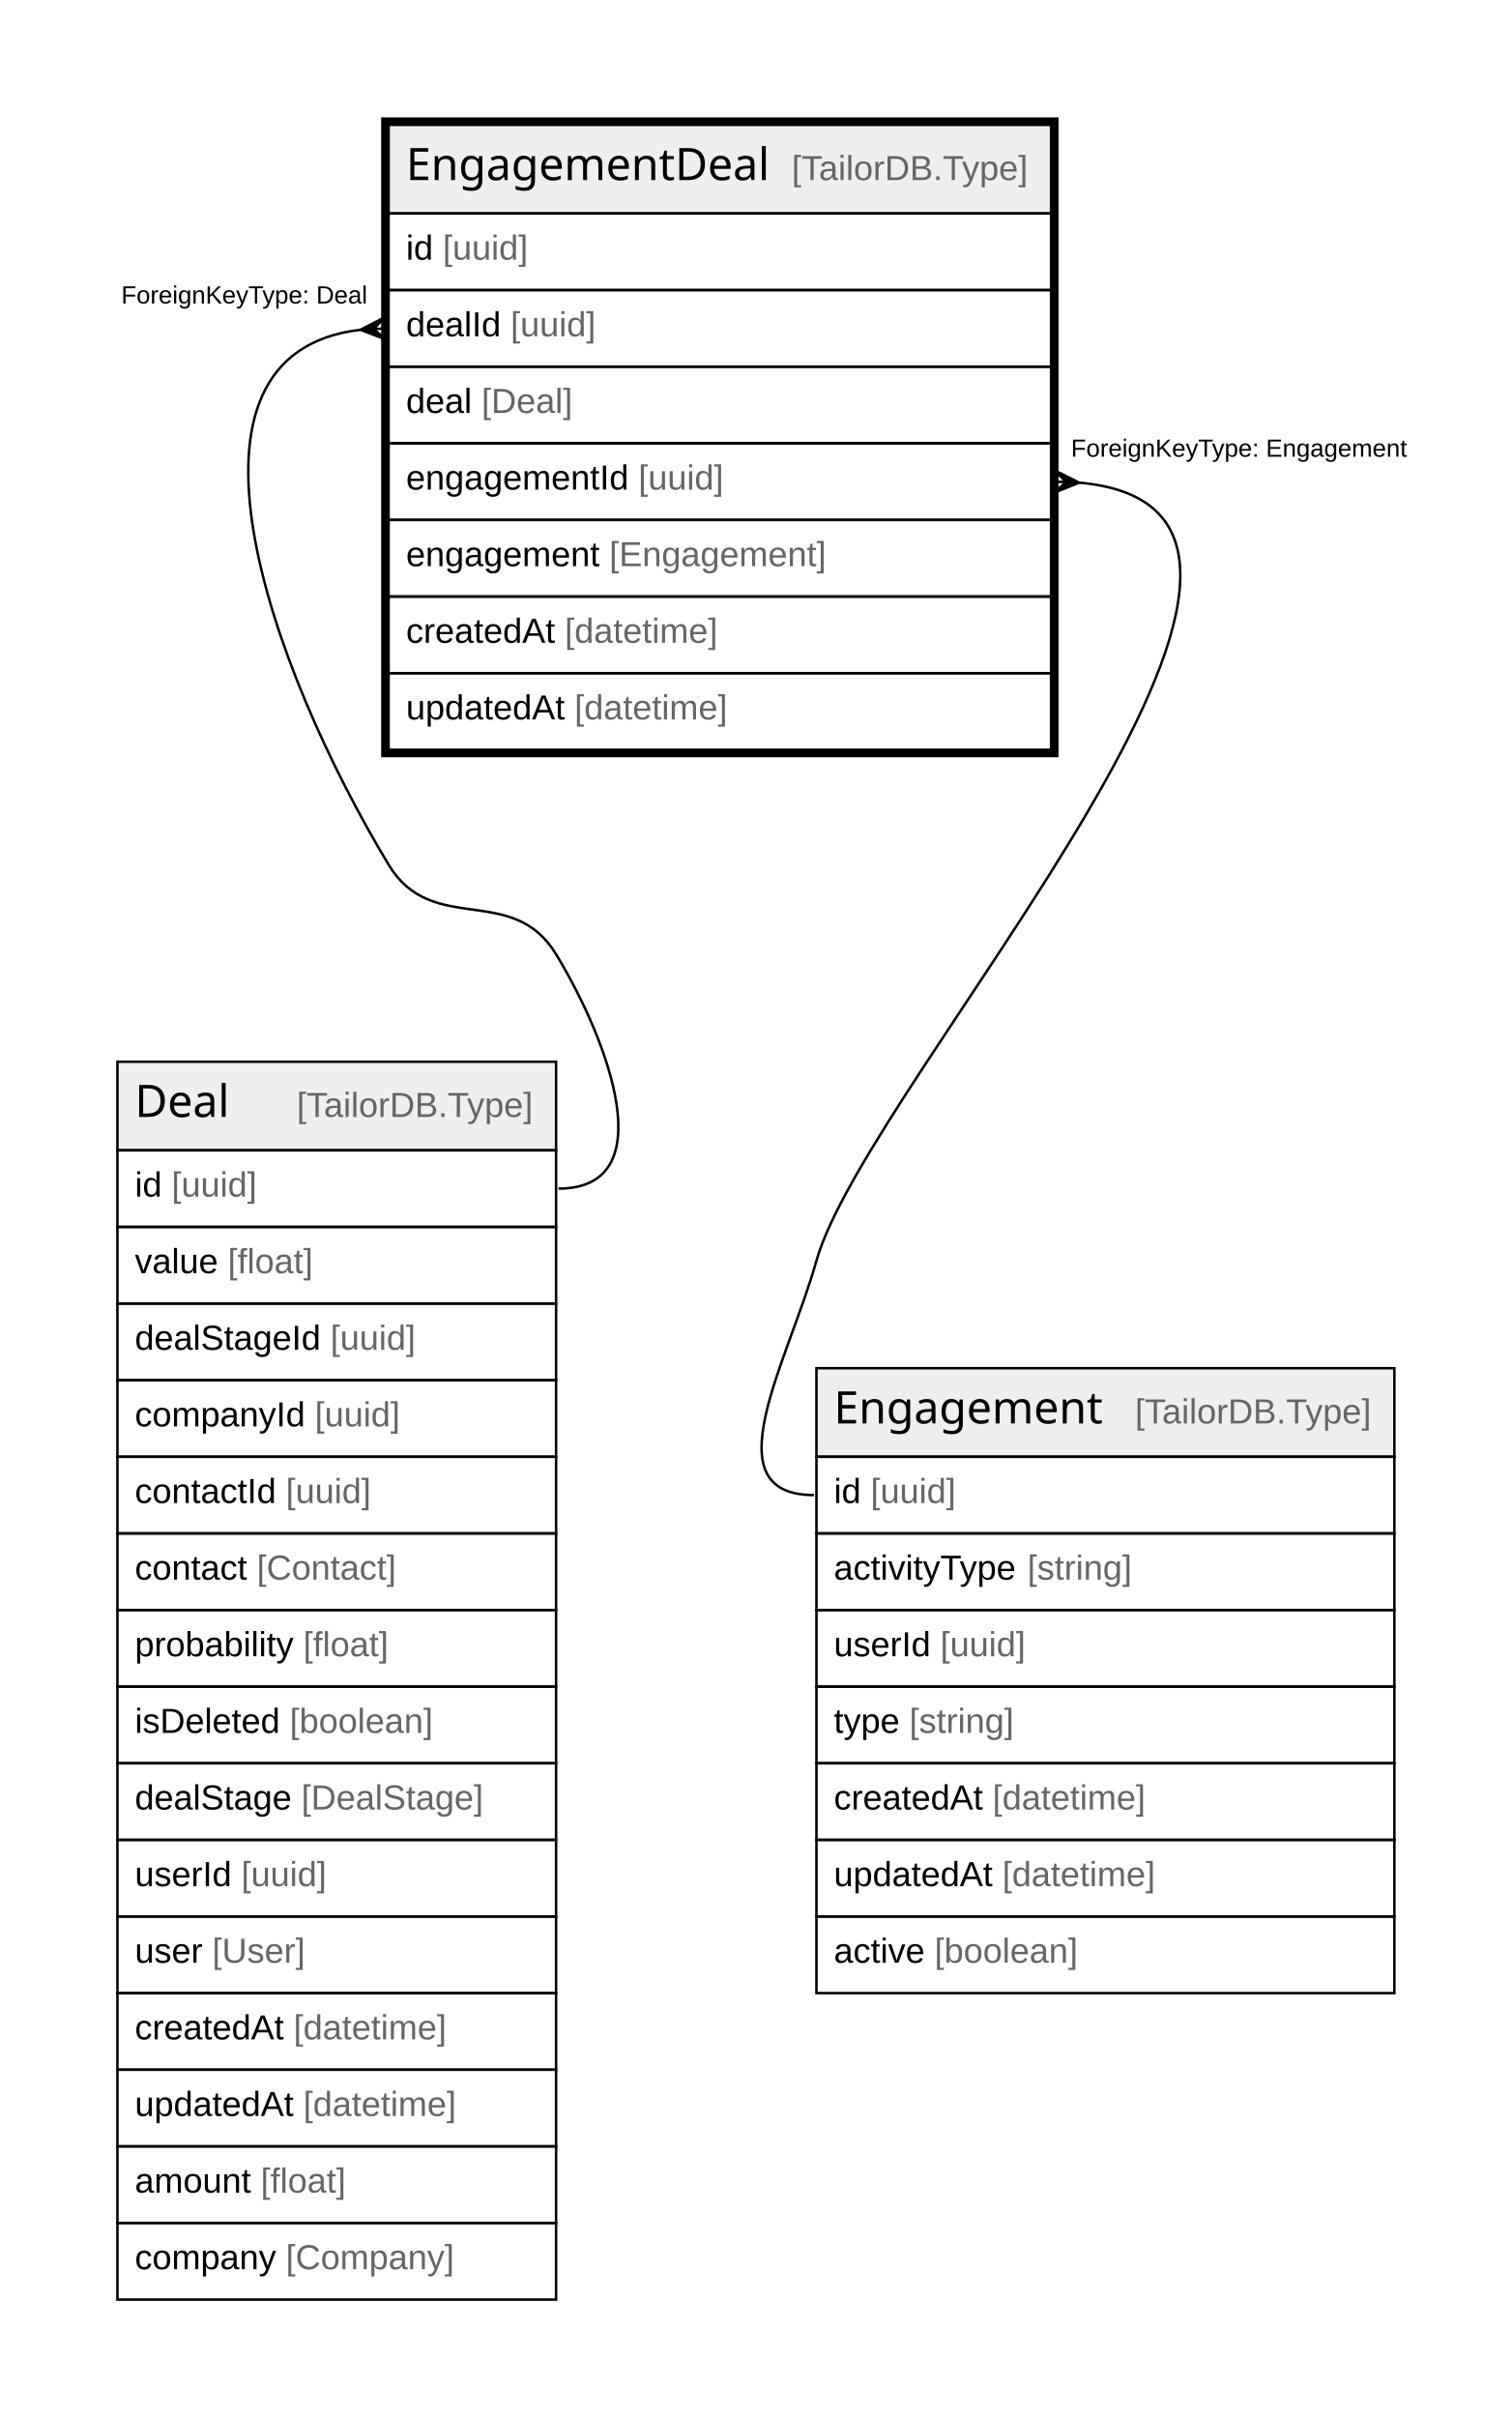
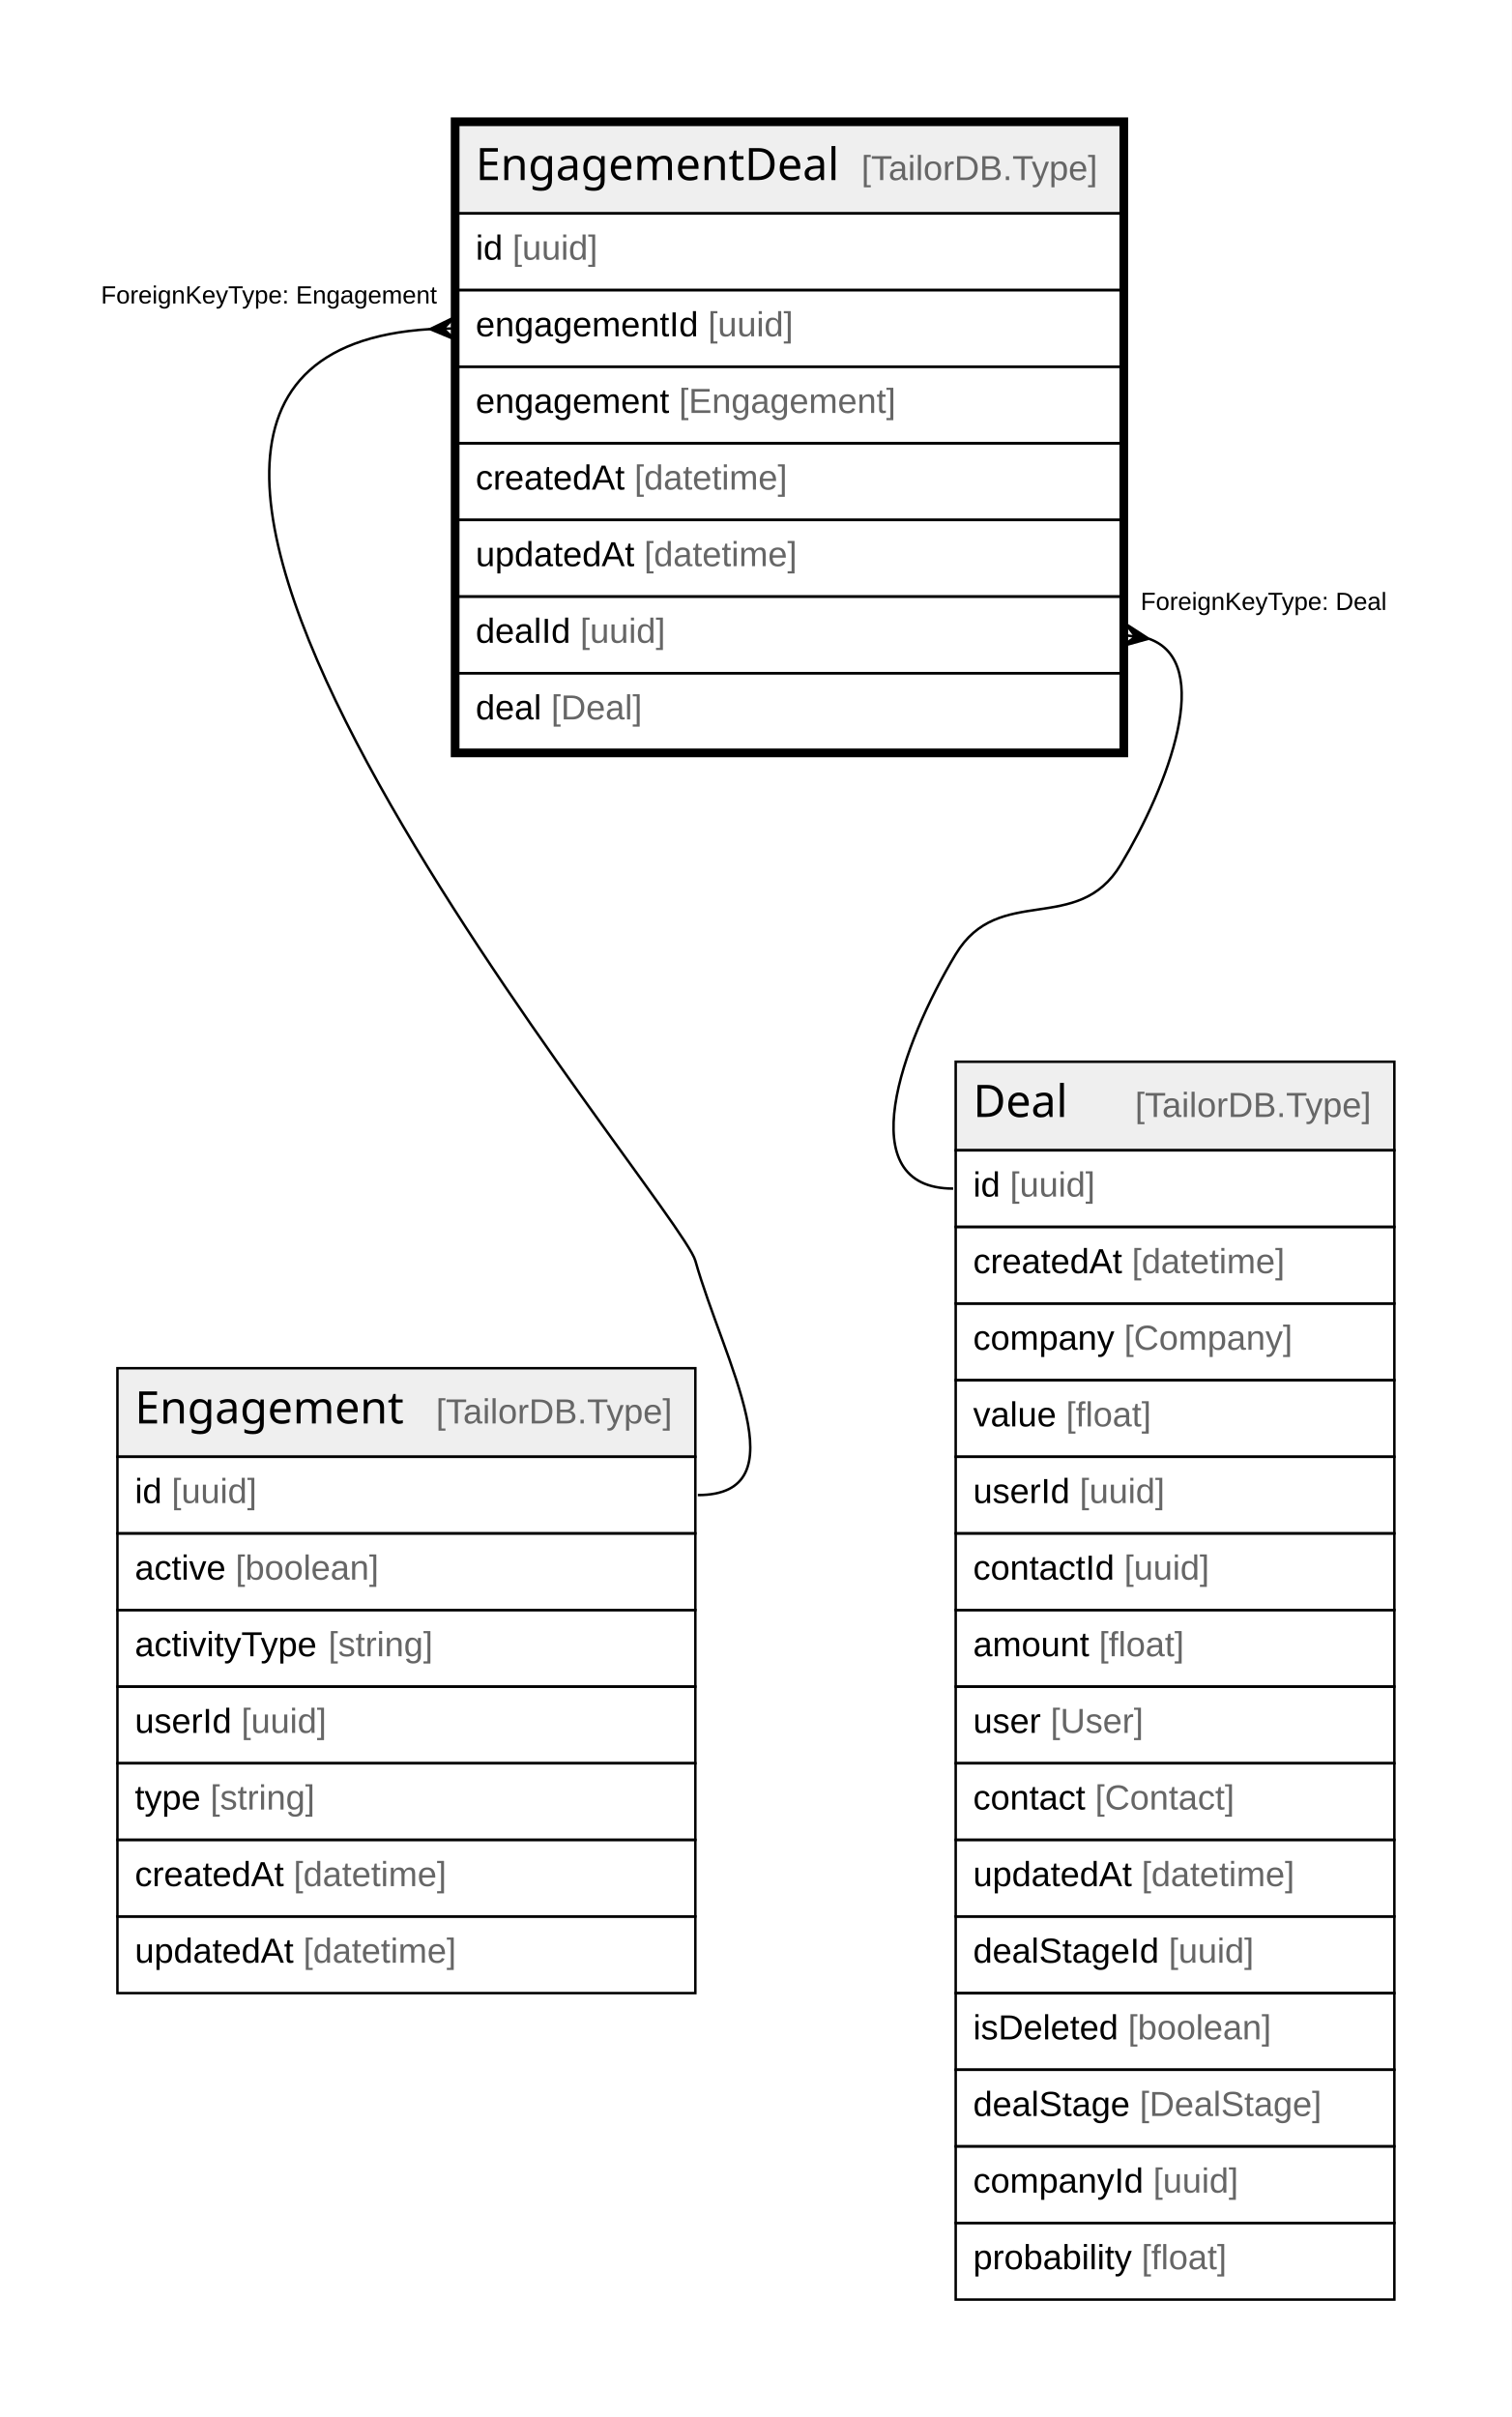
<svg xmlns="http://www.w3.org/2000/svg" width="608pt" height="972pt" viewBox="0.00 0.00 607.74 971.60">
  <g id="graph0" class="graph" transform="scale(1 1) rotate(0) translate(4 967.6)">
    <polygon fill="white" stroke="none" points="-4,4 -4,-967.6 603.74,-967.6 603.74,4 -4,4" />
    <g id="node1" class="node">
-       <polygon fill="#efefef" stroke="none" points="152.22,-881.8 152.22,-917.4 418.53,-917.4 418.53,-881.8 152.22,-881.8" />
-       <polygon fill="none" stroke="black" points="152.22,-881.8 152.22,-917.4 418.53,-917.4 418.53,-881.8 152.22,-881.8" />
-       <text text-anchor="start" x="159.22" y="-895.2" font-family="Arial Bold" font-size="18.00">EngagementDeal</text>
-       <text text-anchor="start" x="283.16" y="-895.2" font-family="Arial" font-size="14.00">    </text>
-       <text text-anchor="start" x="314.28" y="-895.2" font-family="Arial" font-size="14.00" fill="#666666">[TailorDB.Type]</text>
-       <polygon fill="none" stroke="black" points="152.22,-851 152.22,-881.8 418.53,-881.8 418.53,-851 152.22,-851" />
-       <text text-anchor="start" x="159.22" y="-863.2" font-family="Arial" font-size="14.00">id </text>
-       <text text-anchor="start" x="174" y="-863.2" font-family="Arial" font-size="14.00" fill="#666666">[uuid]</text>
-       <polygon fill="none" stroke="black" points="152.22,-820.2 152.22,-851 418.53,-851 418.53,-820.2 152.22,-820.2" />
-       <text text-anchor="start" x="159.22" y="-832.4" font-family="Arial" font-size="14.00">dealId </text>
-       <text text-anchor="start" x="201.25" y="-832.4" font-family="Arial" font-size="14.00" fill="#666666">[uuid]</text>
-       <polygon fill="none" stroke="black" points="152.22,-789.4 152.22,-820.2 418.53,-820.2 418.53,-789.4 152.22,-789.4" />
-       <text text-anchor="start" x="159.22" y="-801.6" font-family="Arial" font-size="14.00">deal </text>
-       <text text-anchor="start" x="189.58" y="-801.6" font-family="Arial" font-size="14.00" fill="#666666">[Deal]</text>
-       <polygon fill="none" stroke="black" points="152.22,-758.6 152.22,-789.4 418.53,-789.4 418.53,-758.6 152.22,-758.6" />
-       <text text-anchor="start" x="159.22" y="-770.8" font-family="Arial" font-size="14.00">engagementId </text>
-       <text text-anchor="start" x="252.62" y="-770.8" font-family="Arial" font-size="14.00" fill="#666666">[uuid]</text>
-       <polygon fill="none" stroke="black" points="152.22,-727.8 152.22,-758.6 418.53,-758.6 418.53,-727.8 152.22,-727.8" />
-       <text text-anchor="start" x="159.22" y="-740" font-family="Arial" font-size="14.00">engagement </text>
-       <text text-anchor="start" x="240.95" y="-740" font-family="Arial" font-size="14.00" fill="#666666">[Engagement]</text>
-       <polygon fill="none" stroke="black" points="152.22,-697 152.22,-727.8 418.53,-727.8 418.53,-697 152.22,-697" />
-       <text text-anchor="start" x="159.22" y="-709.2" font-family="Arial" font-size="14.00">createdAt </text>
-       <text text-anchor="start" x="223.03" y="-709.2" font-family="Arial" font-size="14.00" fill="#666666">[datetime]</text>
-       <polygon fill="none" stroke="black" points="152.22,-666.2 152.22,-697 418.53,-697 418.53,-666.2 152.22,-666.2" />
-       <text text-anchor="start" x="159.22" y="-678.4" font-family="Arial" font-size="14.00">updatedAt </text>
-       <text text-anchor="start" x="226.94" y="-678.4" font-family="Arial" font-size="14.00" fill="#666666">[datetime]</text>
-       <polygon fill="none" stroke="black" stroke-width="3" points="150.72,-664.7 150.72,-918.9 420.03,-918.9 420.03,-664.7 150.72,-664.7" />
+       <polygon fill="#efefef" stroke="none" points="180.21,-881.8 180.21,-917.4 446.52,-917.4 446.52,-881.8 180.21,-881.8" />
+       <polygon fill="none" stroke="black" points="180.21,-881.8 180.21,-917.4 446.52,-917.4 446.52,-881.8 180.21,-881.8" />
+       <text text-anchor="start" x="187.21" y="-895.2" font-family="Arial Bold" font-size="18.00">EngagementDeal</text>
+       <text text-anchor="start" x="311.15" y="-895.2" font-family="Arial" font-size="14.00">    </text>
+       <text text-anchor="start" x="342.27" y="-895.2" font-family="Arial" font-size="14.00" fill="#666666">[TailorDB.Type]</text>
+       <polygon fill="none" stroke="black" points="180.21,-851 180.21,-881.8 446.52,-881.8 446.52,-851 180.21,-851" />
+       <text text-anchor="start" x="187.21" y="-863.2" font-family="Arial" font-size="14.00">id </text>
+       <text text-anchor="start" x="202" y="-863.2" font-family="Arial" font-size="14.00" fill="#666666">[uuid]</text>
+       <polygon fill="none" stroke="black" points="180.21,-820.2 180.21,-851 446.52,-851 446.52,-820.2 180.21,-820.2" />
+       <text text-anchor="start" x="187.21" y="-832.4" font-family="Arial" font-size="14.00">engagementId </text>
+       <text text-anchor="start" x="280.62" y="-832.4" font-family="Arial" font-size="14.00" fill="#666666">[uuid]</text>
+       <polygon fill="none" stroke="black" points="180.21,-789.4 180.21,-820.2 446.52,-820.2 446.52,-789.4 180.21,-789.4" />
+       <text text-anchor="start" x="187.21" y="-801.6" font-family="Arial" font-size="14.00">engagement </text>
+       <text text-anchor="start" x="268.94" y="-801.6" font-family="Arial" font-size="14.00" fill="#666666">[Engagement]</text>
+       <polygon fill="none" stroke="black" points="180.21,-758.6 180.21,-789.4 446.52,-789.4 446.52,-758.6 180.21,-758.6" />
+       <text text-anchor="start" x="187.21" y="-770.8" font-family="Arial" font-size="14.00">createdAt </text>
+       <text text-anchor="start" x="251.02" y="-770.8" font-family="Arial" font-size="14.00" fill="#666666">[datetime]</text>
+       <polygon fill="none" stroke="black" points="180.21,-727.8 180.21,-758.6 446.52,-758.6 446.52,-727.8 180.21,-727.8" />
+       <text text-anchor="start" x="187.21" y="-740" font-family="Arial" font-size="14.00">updatedAt </text>
+       <text text-anchor="start" x="254.93" y="-740" font-family="Arial" font-size="14.00" fill="#666666">[datetime]</text>
+       <polygon fill="none" stroke="black" points="180.21,-697 180.21,-727.8 446.52,-727.8 446.52,-697 180.21,-697" />
+       <text text-anchor="start" x="187.21" y="-709.2" font-family="Arial" font-size="14.00">dealId </text>
+       <text text-anchor="start" x="229.24" y="-709.2" font-family="Arial" font-size="14.00" fill="#666666">[uuid]</text>
+       <polygon fill="none" stroke="black" points="180.21,-666.2 180.21,-697 446.52,-697 446.52,-666.2 180.21,-666.2" />
+       <text text-anchor="start" x="187.21" y="-678.4" font-family="Arial" font-size="14.00">deal </text>
+       <text text-anchor="start" x="217.57" y="-678.4" font-family="Arial" font-size="14.00" fill="#666666">[Deal]</text>
+       <polygon fill="none" stroke="black" stroke-width="3" points="178.71,-664.7 178.71,-918.9 448.02,-918.9 448.02,-664.7 178.71,-664.7" />
    </g>
    <g id="node2" class="node">
-       <polygon fill="#efefef" stroke="none" points="43.2,-505.2 43.2,-540.8 219.54,-540.8 219.54,-505.2 43.2,-505.2" />
-       <polygon fill="none" stroke="black" points="43.2,-505.2 43.2,-540.8 219.54,-540.8 219.54,-505.2 43.2,-505.2" />
-       <text text-anchor="start" x="50.2" y="-518.6" font-family="Arial Bold" font-size="18.00">Deal</text>
-       <text text-anchor="start" x="84.18" y="-518.6" font-family="Arial" font-size="14.00">    </text>
-       <text text-anchor="start" x="115.3" y="-518.6" font-family="Arial" font-size="14.00" fill="#666666">[TailorDB.Type]</text>
-       <polygon fill="none" stroke="black" points="43.2,-474.4 43.2,-505.2 219.54,-505.2 219.54,-474.4 43.2,-474.4" />
-       <text text-anchor="start" x="50.2" y="-486.6" font-family="Arial" font-size="14.00">id </text>
-       <text text-anchor="start" x="64.99" y="-486.6" font-family="Arial" font-size="14.00" fill="#666666">[uuid]</text>
-       <polygon fill="none" stroke="black" points="43.2,-443.6 43.2,-474.4 219.54,-474.4 219.54,-443.6 43.2,-443.6" />
-       <text text-anchor="start" x="50.2" y="-455.8" font-family="Arial" font-size="14.00">value </text>
-       <text text-anchor="start" x="87.56" y="-455.8" font-family="Arial" font-size="14.00" fill="#666666">[float]</text>
-       <polygon fill="none" stroke="black" points="43.2,-412.8 43.2,-443.6 219.54,-443.6 219.54,-412.8 43.2,-412.8" />
-       <text text-anchor="start" x="50.2" y="-425" font-family="Arial" font-size="14.00">dealStageId </text>
-       <text text-anchor="start" x="128.82" y="-425" font-family="Arial" font-size="14.00" fill="#666666">[uuid]</text>
-       <polygon fill="none" stroke="black" points="43.2,-382 43.2,-412.8 219.54,-412.8 219.54,-382 43.2,-382" />
-       <text text-anchor="start" x="50.2" y="-394.2" font-family="Arial" font-size="14.00">companyId </text>
-       <text text-anchor="start" x="122.57" y="-394.2" font-family="Arial" font-size="14.00" fill="#666666">[uuid]</text>
-       <polygon fill="none" stroke="black" points="43.2,-351.2 43.2,-382 219.54,-382 219.54,-351.2 43.2,-351.2" />
-       <text text-anchor="start" x="50.2" y="-363.4" font-family="Arial" font-size="14.00">contactId </text>
-       <text text-anchor="start" x="110.9" y="-363.4" font-family="Arial" font-size="14.00" fill="#666666">[uuid]</text>
-       <polygon fill="none" stroke="black" points="43.2,-320.4 43.2,-351.2 219.54,-351.2 219.54,-320.4 43.2,-320.4" />
-       <text text-anchor="start" x="50.2" y="-332.6" font-family="Arial" font-size="14.00">contact </text>
-       <text text-anchor="start" x="99.23" y="-332.6" font-family="Arial" font-size="14.00" fill="#666666">[Contact]</text>
-       <polygon fill="none" stroke="black" points="43.2,-289.6 43.2,-320.4 219.54,-320.4 219.54,-289.6 43.2,-289.6" />
-       <text text-anchor="start" x="50.2" y="-301.8" font-family="Arial" font-size="14.00">probability </text>
-       <text text-anchor="start" x="117.9" y="-301.8" font-family="Arial" font-size="14.00" fill="#666666">[float]</text>
-       <polygon fill="none" stroke="black" points="43.2,-258.8 43.2,-289.6 219.54,-289.6 219.54,-258.8 43.2,-258.8" />
-       <text text-anchor="start" x="50.2" y="-271" font-family="Arial" font-size="14.00">isDeleted </text>
-       <text text-anchor="start" x="112.45" y="-271" font-family="Arial" font-size="14.00" fill="#666666">[boolean]</text>
-       <polygon fill="none" stroke="black" points="43.2,-228 43.2,-258.8 219.54,-258.8 219.54,-228 43.2,-228" />
-       <text text-anchor="start" x="50.2" y="-240.2" font-family="Arial" font-size="14.00">dealStage </text>
-       <text text-anchor="start" x="117.14" y="-240.2" font-family="Arial" font-size="14.00" fill="#666666">[DealStage]</text>
-       <polygon fill="none" stroke="black" points="43.2,-197.2 43.2,-228 219.54,-228 219.54,-197.2 43.2,-197.2" />
-       <text text-anchor="start" x="50.2" y="-209.4" font-family="Arial" font-size="14.00">userId </text>
-       <text text-anchor="start" x="93" y="-209.4" font-family="Arial" font-size="14.00" fill="#666666">[uuid]</text>
-       <polygon fill="none" stroke="black" points="43.2,-166.4 43.2,-197.2 219.54,-197.2 219.54,-166.4 43.2,-166.4" />
-       <text text-anchor="start" x="50.2" y="-178.6" font-family="Arial" font-size="14.00">user </text>
-       <text text-anchor="start" x="81.32" y="-178.6" font-family="Arial" font-size="14.00" fill="#666666">[User]</text>
-       <polygon fill="none" stroke="black" points="43.2,-135.6 43.2,-166.4 219.54,-166.4 219.54,-135.6 43.2,-135.6" />
-       <text text-anchor="start" x="50.2" y="-147.8" font-family="Arial" font-size="14.00">createdAt </text>
-       <text text-anchor="start" x="114.01" y="-147.8" font-family="Arial" font-size="14.00" fill="#666666">[datetime]</text>
-       <polygon fill="none" stroke="black" points="43.2,-104.8 43.2,-135.6 219.54,-135.6 219.54,-104.8 43.2,-104.8" />
-       <text text-anchor="start" x="50.2" y="-117" font-family="Arial" font-size="14.00">updatedAt </text>
-       <text text-anchor="start" x="117.92" y="-117" font-family="Arial" font-size="14.00" fill="#666666">[datetime]</text>
-       <polygon fill="none" stroke="black" points="43.2,-74 43.2,-104.8 219.54,-104.8 219.54,-74 43.2,-74" />
-       <text text-anchor="start" x="50.2" y="-86.2" font-family="Arial" font-size="14.00">amount </text>
-       <text text-anchor="start" x="100.79" y="-86.2" font-family="Arial" font-size="14.00" fill="#666666">[float]</text>
-       <polygon fill="none" stroke="black" points="43.2,-43.2 43.2,-74 219.54,-74 219.54,-43.2 43.2,-43.2" />
-       <text text-anchor="start" x="50.2" y="-55.4" font-family="Arial" font-size="14.00">company </text>
-       <text text-anchor="start" x="110.9" y="-55.4" font-family="Arial" font-size="14.00" fill="#666666">[Company]</text>
+       <polygon fill="#efefef" stroke="none" points="43.2,-382 43.2,-417.6 275.53,-417.6 275.53,-382 43.2,-382" />
+       <polygon fill="none" stroke="black" points="43.2,-382 43.2,-417.6 275.53,-417.6 275.53,-382 43.2,-382" />
+       <text text-anchor="start" x="50.2" y="-395.4" font-family="Arial Bold" font-size="18.00">Engagement</text>
+       <text text-anchor="start" x="140.16" y="-395.4" font-family="Arial" font-size="14.00">    </text>
+       <text text-anchor="start" x="171.28" y="-395.4" font-family="Arial" font-size="14.00" fill="#666666">[TailorDB.Type]</text>
+       <polygon fill="none" stroke="black" points="43.2,-351.2 43.2,-382 275.53,-382 275.53,-351.2 43.2,-351.2" />
+       <text text-anchor="start" x="50.2" y="-363.4" font-family="Arial" font-size="14.00">id </text>
+       <text text-anchor="start" x="64.99" y="-363.4" font-family="Arial" font-size="14.00" fill="#666666">[uuid]</text>
+       <polygon fill="none" stroke="black" points="43.2,-320.4 43.2,-351.2 275.53,-351.2 275.53,-320.4 43.2,-320.4" />
+       <text text-anchor="start" x="50.2" y="-332.6" font-family="Arial" font-size="14.00">active </text>
+       <text text-anchor="start" x="90.66" y="-332.6" font-family="Arial" font-size="14.00" fill="#666666">[boolean]</text>
+       <polygon fill="none" stroke="black" points="43.2,-289.6 43.2,-320.4 275.53,-320.4 275.53,-289.6 43.2,-289.6" />
+       <text text-anchor="start" x="50.2" y="-301.8" font-family="Arial" font-size="14.00">activityType </text>
+       <text text-anchor="start" x="128" y="-301.8" font-family="Arial" font-size="14.00" fill="#666666">[string]</text>
+       <polygon fill="none" stroke="black" points="43.2,-258.8 43.2,-289.6 275.53,-289.6 275.53,-258.8 43.2,-258.8" />
+       <text text-anchor="start" x="50.2" y="-271" font-family="Arial" font-size="14.00">userId </text>
+       <text text-anchor="start" x="93" y="-271" font-family="Arial" font-size="14.00" fill="#666666">[uuid]</text>
+       <polygon fill="none" stroke="black" points="43.2,-228 43.2,-258.8 275.53,-258.8 275.53,-228 43.2,-228" />
+       <text text-anchor="start" x="50.2" y="-240.2" font-family="Arial" font-size="14.00">type </text>
+       <text text-anchor="start" x="80.55" y="-240.2" font-family="Arial" font-size="14.00" fill="#666666">[string]</text>
+       <polygon fill="none" stroke="black" points="43.2,-197.2 43.2,-228 275.53,-228 275.53,-197.2 43.2,-197.2" />
+       <text text-anchor="start" x="50.2" y="-209.4" font-family="Arial" font-size="14.00">createdAt </text>
+       <text text-anchor="start" x="114.01" y="-209.4" font-family="Arial" font-size="14.00" fill="#666666">[datetime]</text>
+       <polygon fill="none" stroke="black" points="43.2,-166.4 43.2,-197.2 275.53,-197.2 275.53,-166.4 43.2,-166.4" />
+       <text text-anchor="start" x="50.2" y="-178.6" font-family="Arial" font-size="14.00">updatedAt </text>
+       <text text-anchor="start" x="117.92" y="-178.6" font-family="Arial" font-size="14.00" fill="#666666">[datetime]</text>
    </g>
    <g id="edge1" class="edge">
-       <path fill="none" stroke="black" d="M140.88,-835.03C59.01,-825.5 104.65,-698.95 152.22,-620 169.73,-590.93 201.95,-613.01 219.54,-584 241.26,-548.2 262.41,-489.8 220.54,-489.8" />
-       <polygon fill="black" stroke="black" points="140.9,-835.03 150.64,-840.07 146.23,-835.32 150.55,-835.56 150.55,-835.56 150.55,-835.56 146.23,-835.32 151.13,-831.09 140.9,-835.03" />
-       <text text-anchor="start" x="44.73" y="-845.6" font-family="Arial" font-size="10.00">ForeignKeyType: Deal</text>
+       <path fill="none" stroke="black" d="M168.84,-835.3C-21.59,-823.7 268.9,-484.29 275.53,-460.8 286.9,-420.5 318.4,-366.6 276.53,-366.6" />
+       <polygon fill="black" stroke="black" points="168.88,-835.3 178.74,-840.09 174.21,-835.45 178.54,-835.58 178.54,-835.58 178.54,-835.58 174.21,-835.45 179.01,-831.09 168.88,-835.3" />
+       <text text-anchor="start" x="36.58" y="-845.6" font-family="Arial" font-size="10.00">ForeignKeyType: Engagement</text>
    </g>
    <g id="node3" class="node">
-       <polygon fill="#efefef" stroke="none" points="324.21,-382 324.21,-417.6 556.54,-417.6 556.54,-382 324.21,-382" />
-       <polygon fill="none" stroke="black" points="324.21,-382 324.21,-417.6 556.54,-417.6 556.54,-382 324.21,-382" />
-       <text text-anchor="start" x="331.21" y="-395.4" font-family="Arial Bold" font-size="18.00">Engagement</text>
-       <text text-anchor="start" x="421.17" y="-395.4" font-family="Arial" font-size="14.00">    </text>
-       <text text-anchor="start" x="452.29" y="-395.4" font-family="Arial" font-size="14.00" fill="#666666">[TailorDB.Type]</text>
-       <polygon fill="none" stroke="black" points="324.21,-351.2 324.21,-382 556.54,-382 556.54,-351.2 324.21,-351.2" />
-       <text text-anchor="start" x="331.21" y="-363.4" font-family="Arial" font-size="14.00">id </text>
-       <text text-anchor="start" x="345.99" y="-363.4" font-family="Arial" font-size="14.00" fill="#666666">[uuid]</text>
-       <polygon fill="none" stroke="black" points="324.21,-320.4 324.21,-351.2 556.54,-351.2 556.54,-320.4 324.21,-320.4" />
-       <text text-anchor="start" x="331.21" y="-332.6" font-family="Arial" font-size="14.00">activityType </text>
-       <text text-anchor="start" x="409.01" y="-332.6" font-family="Arial" font-size="14.00" fill="#666666">[string]</text>
-       <polygon fill="none" stroke="black" points="324.21,-289.6 324.21,-320.4 556.54,-320.4 556.54,-289.6 324.21,-289.6" />
-       <text text-anchor="start" x="331.21" y="-301.8" font-family="Arial" font-size="14.00">userId </text>
-       <text text-anchor="start" x="374.01" y="-301.8" font-family="Arial" font-size="14.00" fill="#666666">[uuid]</text>
-       <polygon fill="none" stroke="black" points="324.21,-258.8 324.21,-289.6 556.54,-289.6 556.54,-258.8 324.21,-258.8" />
-       <text text-anchor="start" x="331.21" y="-271" font-family="Arial" font-size="14.00">type </text>
-       <text text-anchor="start" x="361.56" y="-271" font-family="Arial" font-size="14.00" fill="#666666">[string]</text>
-       <polygon fill="none" stroke="black" points="324.21,-228 324.21,-258.8 556.54,-258.8 556.54,-228 324.21,-228" />
-       <text text-anchor="start" x="331.21" y="-240.2" font-family="Arial" font-size="14.00">createdAt </text>
-       <text text-anchor="start" x="395.02" y="-240.2" font-family="Arial" font-size="14.00" fill="#666666">[datetime]</text>
-       <polygon fill="none" stroke="black" points="324.21,-197.2 324.21,-228 556.54,-228 556.54,-197.2 324.21,-197.2" />
-       <text text-anchor="start" x="331.21" y="-209.4" font-family="Arial" font-size="14.00">updatedAt </text>
-       <text text-anchor="start" x="398.93" y="-209.4" font-family="Arial" font-size="14.00" fill="#666666">[datetime]</text>
-       <polygon fill="none" stroke="black" points="324.21,-166.4 324.21,-197.2 556.54,-197.2 556.54,-166.4 324.21,-166.4" />
-       <text text-anchor="start" x="331.21" y="-178.6" font-family="Arial" font-size="14.00">active </text>
-       <text text-anchor="start" x="371.67" y="-178.6" font-family="Arial" font-size="14.00" fill="#666666">[boolean]</text>
+       <polygon fill="#efefef" stroke="none" points="380.19,-505.2 380.19,-540.8 556.54,-540.8 556.54,-505.2 380.19,-505.2" />
+       <polygon fill="none" stroke="black" points="380.19,-505.2 380.19,-540.8 556.54,-540.8 556.54,-505.2 380.19,-505.2" />
+       <text text-anchor="start" x="387.19" y="-518.6" font-family="Arial Bold" font-size="18.00">Deal</text>
+       <text text-anchor="start" x="421.17" y="-518.6" font-family="Arial" font-size="14.00">    </text>
+       <text text-anchor="start" x="452.29" y="-518.6" font-family="Arial" font-size="14.00" fill="#666666">[TailorDB.Type]</text>
+       <polygon fill="none" stroke="black" points="380.19,-474.4 380.19,-505.2 556.54,-505.2 556.54,-474.4 380.19,-474.4" />
+       <text text-anchor="start" x="387.19" y="-486.6" font-family="Arial" font-size="14.00">id </text>
+       <text text-anchor="start" x="401.98" y="-486.6" font-family="Arial" font-size="14.00" fill="#666666">[uuid]</text>
+       <polygon fill="none" stroke="black" points="380.19,-443.6 380.19,-474.4 556.54,-474.4 556.54,-443.6 380.19,-443.6" />
+       <text text-anchor="start" x="387.19" y="-455.8" font-family="Arial" font-size="14.00">createdAt </text>
+       <text text-anchor="start" x="451.01" y="-455.8" font-family="Arial" font-size="14.00" fill="#666666">[datetime]</text>
+       <polygon fill="none" stroke="black" points="380.19,-412.8 380.19,-443.6 556.54,-443.6 556.54,-412.8 380.19,-412.8" />
+       <text text-anchor="start" x="387.19" y="-425" font-family="Arial" font-size="14.00">company </text>
+       <text text-anchor="start" x="447.89" y="-425" font-family="Arial" font-size="14.00" fill="#666666">[Company]</text>
+       <polygon fill="none" stroke="black" points="380.19,-382 380.19,-412.8 556.54,-412.8 556.54,-382 380.19,-382" />
+       <text text-anchor="start" x="387.19" y="-394.2" font-family="Arial" font-size="14.00">value </text>
+       <text text-anchor="start" x="424.55" y="-394.2" font-family="Arial" font-size="14.00" fill="#666666">[float]</text>
+       <polygon fill="none" stroke="black" points="380.19,-351.2 380.19,-382 556.54,-382 556.54,-351.2 380.19,-351.2" />
+       <text text-anchor="start" x="387.19" y="-363.4" font-family="Arial" font-size="14.00">userId </text>
+       <text text-anchor="start" x="429.99" y="-363.4" font-family="Arial" font-size="14.00" fill="#666666">[uuid]</text>
+       <polygon fill="none" stroke="black" points="380.19,-320.4 380.19,-351.2 556.54,-351.2 556.54,-320.4 380.19,-320.4" />
+       <text text-anchor="start" x="387.19" y="-332.6" font-family="Arial" font-size="14.00">contactId </text>
+       <text text-anchor="start" x="447.9" y="-332.6" font-family="Arial" font-size="14.00" fill="#666666">[uuid]</text>
+       <polygon fill="none" stroke="black" points="380.19,-289.6 380.19,-320.4 556.54,-320.4 556.54,-289.6 380.19,-289.6" />
+       <text text-anchor="start" x="387.19" y="-301.8" font-family="Arial" font-size="14.00">amount </text>
+       <text text-anchor="start" x="437.78" y="-301.8" font-family="Arial" font-size="14.00" fill="#666666">[float]</text>
+       <polygon fill="none" stroke="black" points="380.19,-258.8 380.19,-289.6 556.54,-289.6 556.54,-258.8 380.19,-258.8" />
+       <text text-anchor="start" x="387.19" y="-271" font-family="Arial" font-size="14.00">user </text>
+       <text text-anchor="start" x="418.32" y="-271" font-family="Arial" font-size="14.00" fill="#666666">[User]</text>
+       <polygon fill="none" stroke="black" points="380.19,-228 380.19,-258.8 556.54,-258.8 556.54,-228 380.19,-228" />
+       <text text-anchor="start" x="387.19" y="-240.2" font-family="Arial" font-size="14.00">contact </text>
+       <text text-anchor="start" x="436.22" y="-240.2" font-family="Arial" font-size="14.00" fill="#666666">[Contact]</text>
+       <polygon fill="none" stroke="black" points="380.19,-197.2 380.19,-228 556.54,-228 556.54,-197.2 380.19,-197.2" />
+       <text text-anchor="start" x="387.19" y="-209.4" font-family="Arial" font-size="14.00">updatedAt </text>
+       <text text-anchor="start" x="454.92" y="-209.4" font-family="Arial" font-size="14.00" fill="#666666">[datetime]</text>
+       <polygon fill="none" stroke="black" points="380.19,-166.4 380.19,-197.2 556.54,-197.2 556.54,-166.4 380.19,-166.4" />
+       <text text-anchor="start" x="387.19" y="-178.6" font-family="Arial" font-size="14.00">dealStageId </text>
+       <text text-anchor="start" x="465.81" y="-178.6" font-family="Arial" font-size="14.00" fill="#666666">[uuid]</text>
+       <polygon fill="none" stroke="black" points="380.19,-135.6 380.19,-166.4 556.54,-166.4 556.54,-135.6 380.19,-135.6" />
+       <text text-anchor="start" x="387.19" y="-147.8" font-family="Arial" font-size="14.00">isDeleted </text>
+       <text text-anchor="start" x="449.45" y="-147.8" font-family="Arial" font-size="14.00" fill="#666666">[boolean]</text>
+       <polygon fill="none" stroke="black" points="380.19,-104.8 380.19,-135.6 556.54,-135.6 556.54,-104.8 380.19,-104.8" />
+       <text text-anchor="start" x="387.19" y="-117" font-family="Arial" font-size="14.00">dealStage </text>
+       <text text-anchor="start" x="454.14" y="-117" font-family="Arial" font-size="14.00" fill="#666666">[DealStage]</text>
+       <polygon fill="none" stroke="black" points="380.19,-74 380.19,-104.8 556.54,-104.8 556.54,-74 380.19,-74" />
+       <text text-anchor="start" x="387.19" y="-86.2" font-family="Arial" font-size="14.00">companyId </text>
+       <text text-anchor="start" x="459.57" y="-86.2" font-family="Arial" font-size="14.00" fill="#666666">[uuid]</text>
+       <polygon fill="none" stroke="black" points="380.19,-43.2 380.19,-74 556.54,-74 556.54,-43.2 380.19,-43.2" />
+       <text text-anchor="start" x="387.19" y="-55.4" font-family="Arial" font-size="14.00">probability </text>
+       <text text-anchor="start" x="454.9" y="-55.4" font-family="Arial" font-size="14.00" fill="#666666">[float]</text>
    </g>
    <g id="edge2" class="edge">
-       <path fill="none" stroke="black" d="M429.79,-773.58C557.87,-762.44 344.5,-533.36 324.21,-460.8 312.93,-420.48 281.34,-366.6 323.21,-366.6" />
-       <polygon fill="black" stroke="black" points="429.85,-773.58 419.68,-769.49 424.52,-773.79 420.19,-773.97 420.19,-773.97 420.19,-773.97 424.52,-773.79 420.04,-778.48 429.85,-773.58" />
-       <text text-anchor="start" x="426.53" y="-784" font-family="Arial" font-size="10.00">ForeignKeyType: Engagement</text>
+       <path fill="none" stroke="black" d="M457.84,-710.84C484.51,-701.43 465.64,-651.74 446.52,-620 429.21,-591.27 397.5,-612.73 380.19,-584 358.59,-548.13 337.32,-489.8 379.19,-489.8" />
+       <polygon fill="black" stroke="black" points="457.74,-710.85 447.18,-707.9 452.46,-711.65 448.18,-712.3 448.18,-712.3 448.18,-712.3 452.46,-711.65 448.52,-716.8 457.74,-710.85" />
+       <text text-anchor="start" x="454.52" y="-722.4" font-family="Arial" font-size="10.00">ForeignKeyType: Deal</text>
    </g>
  </g>
</svg>
